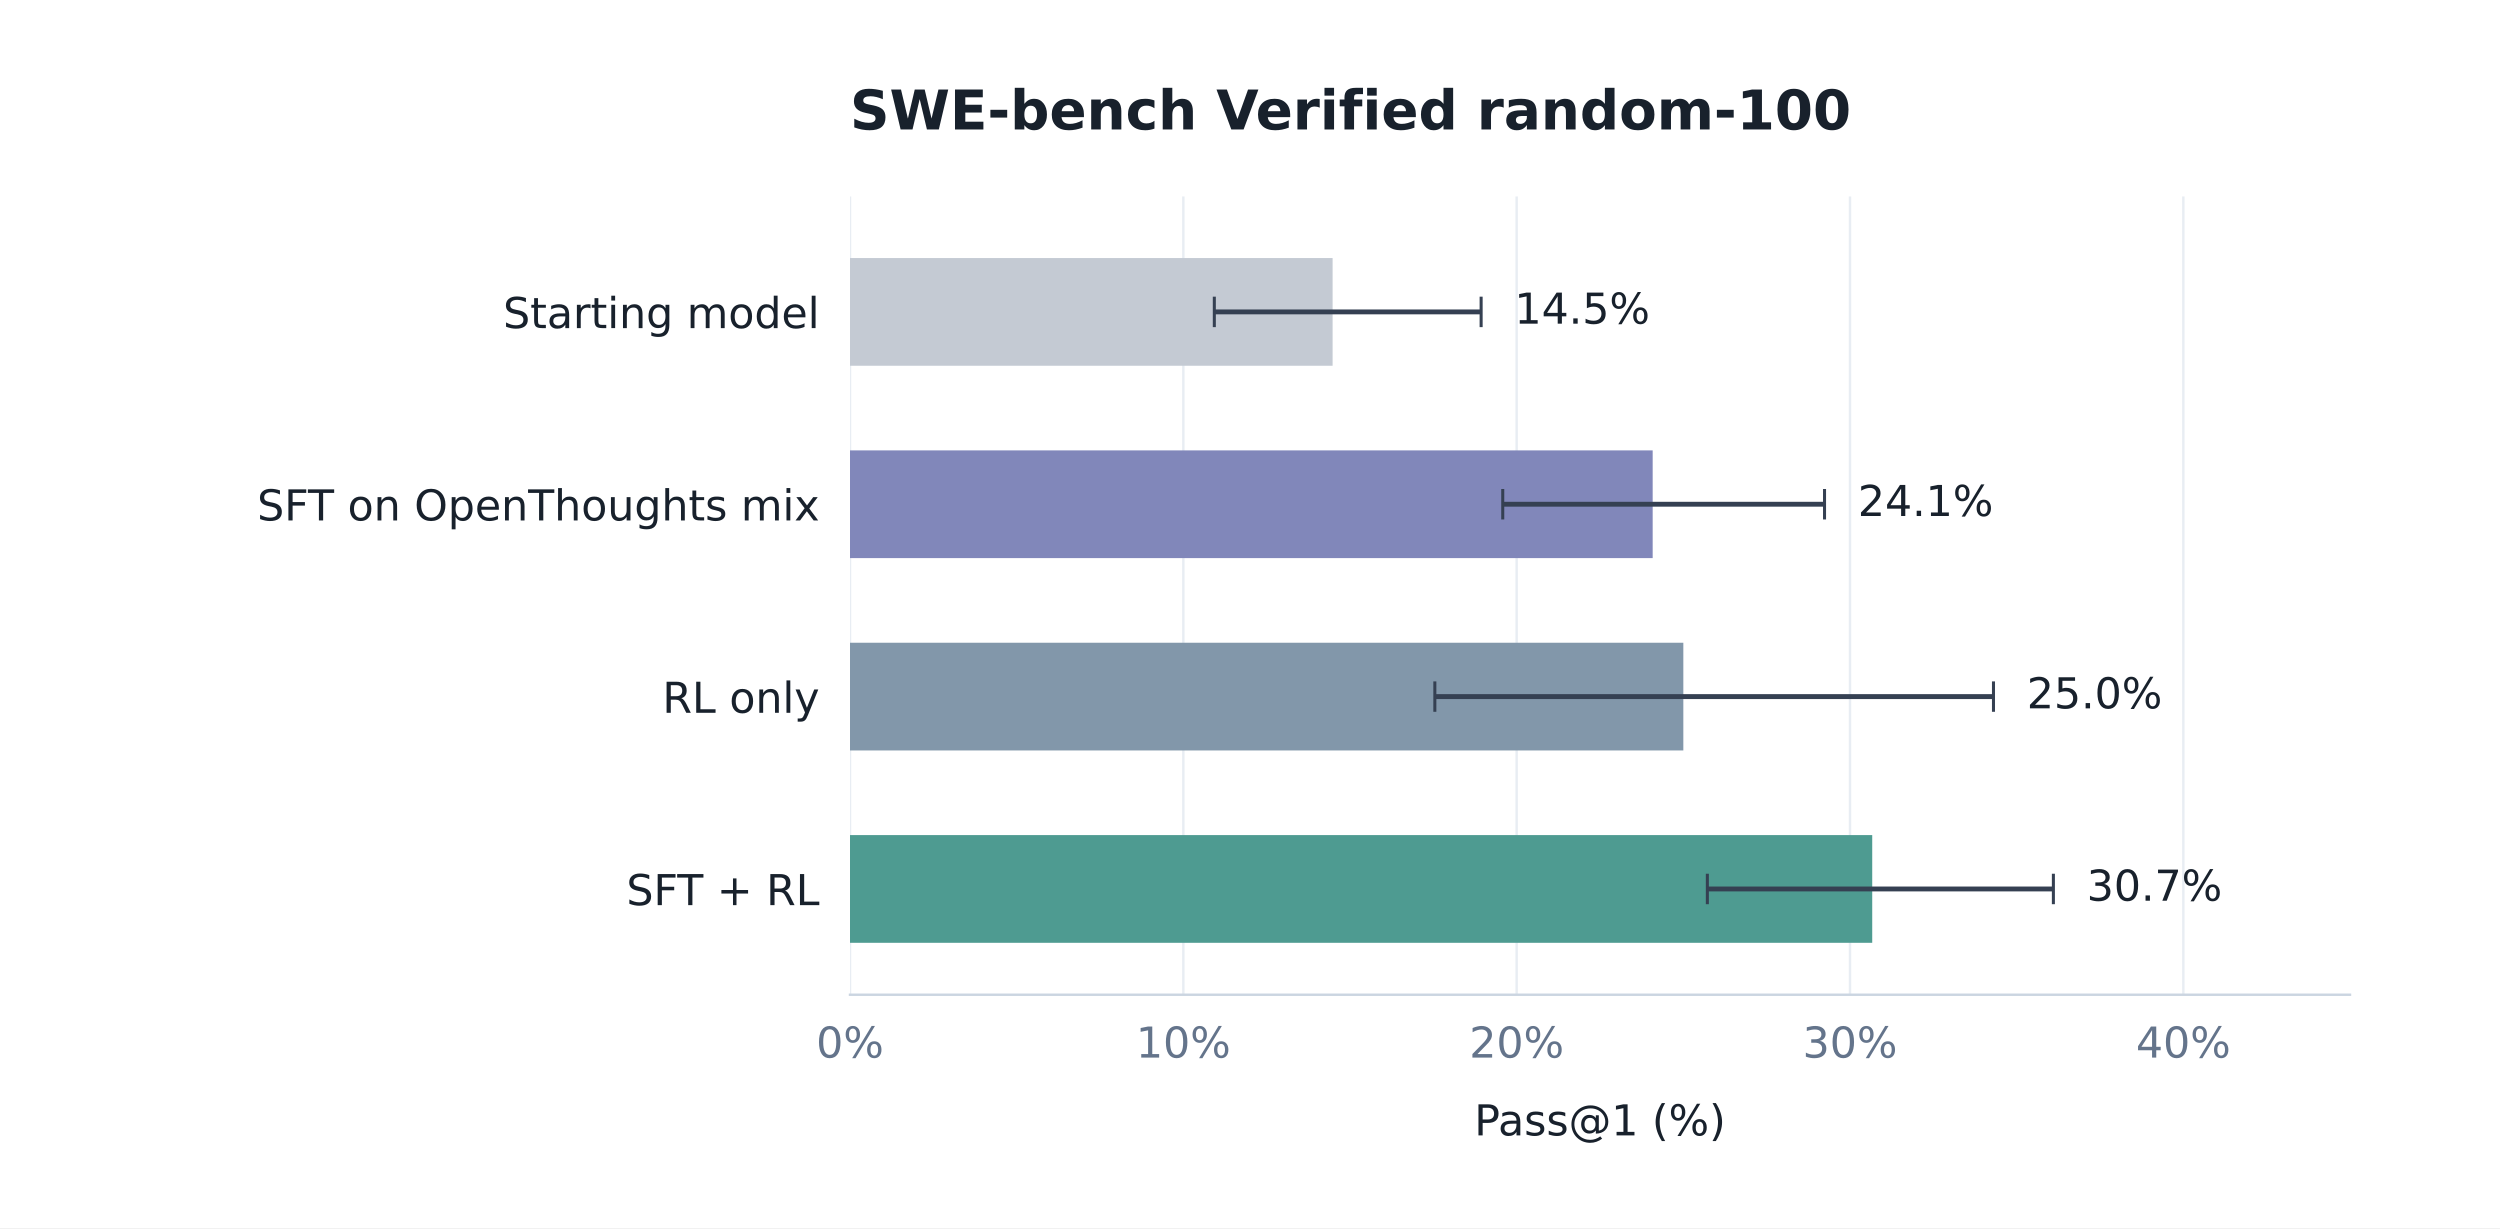
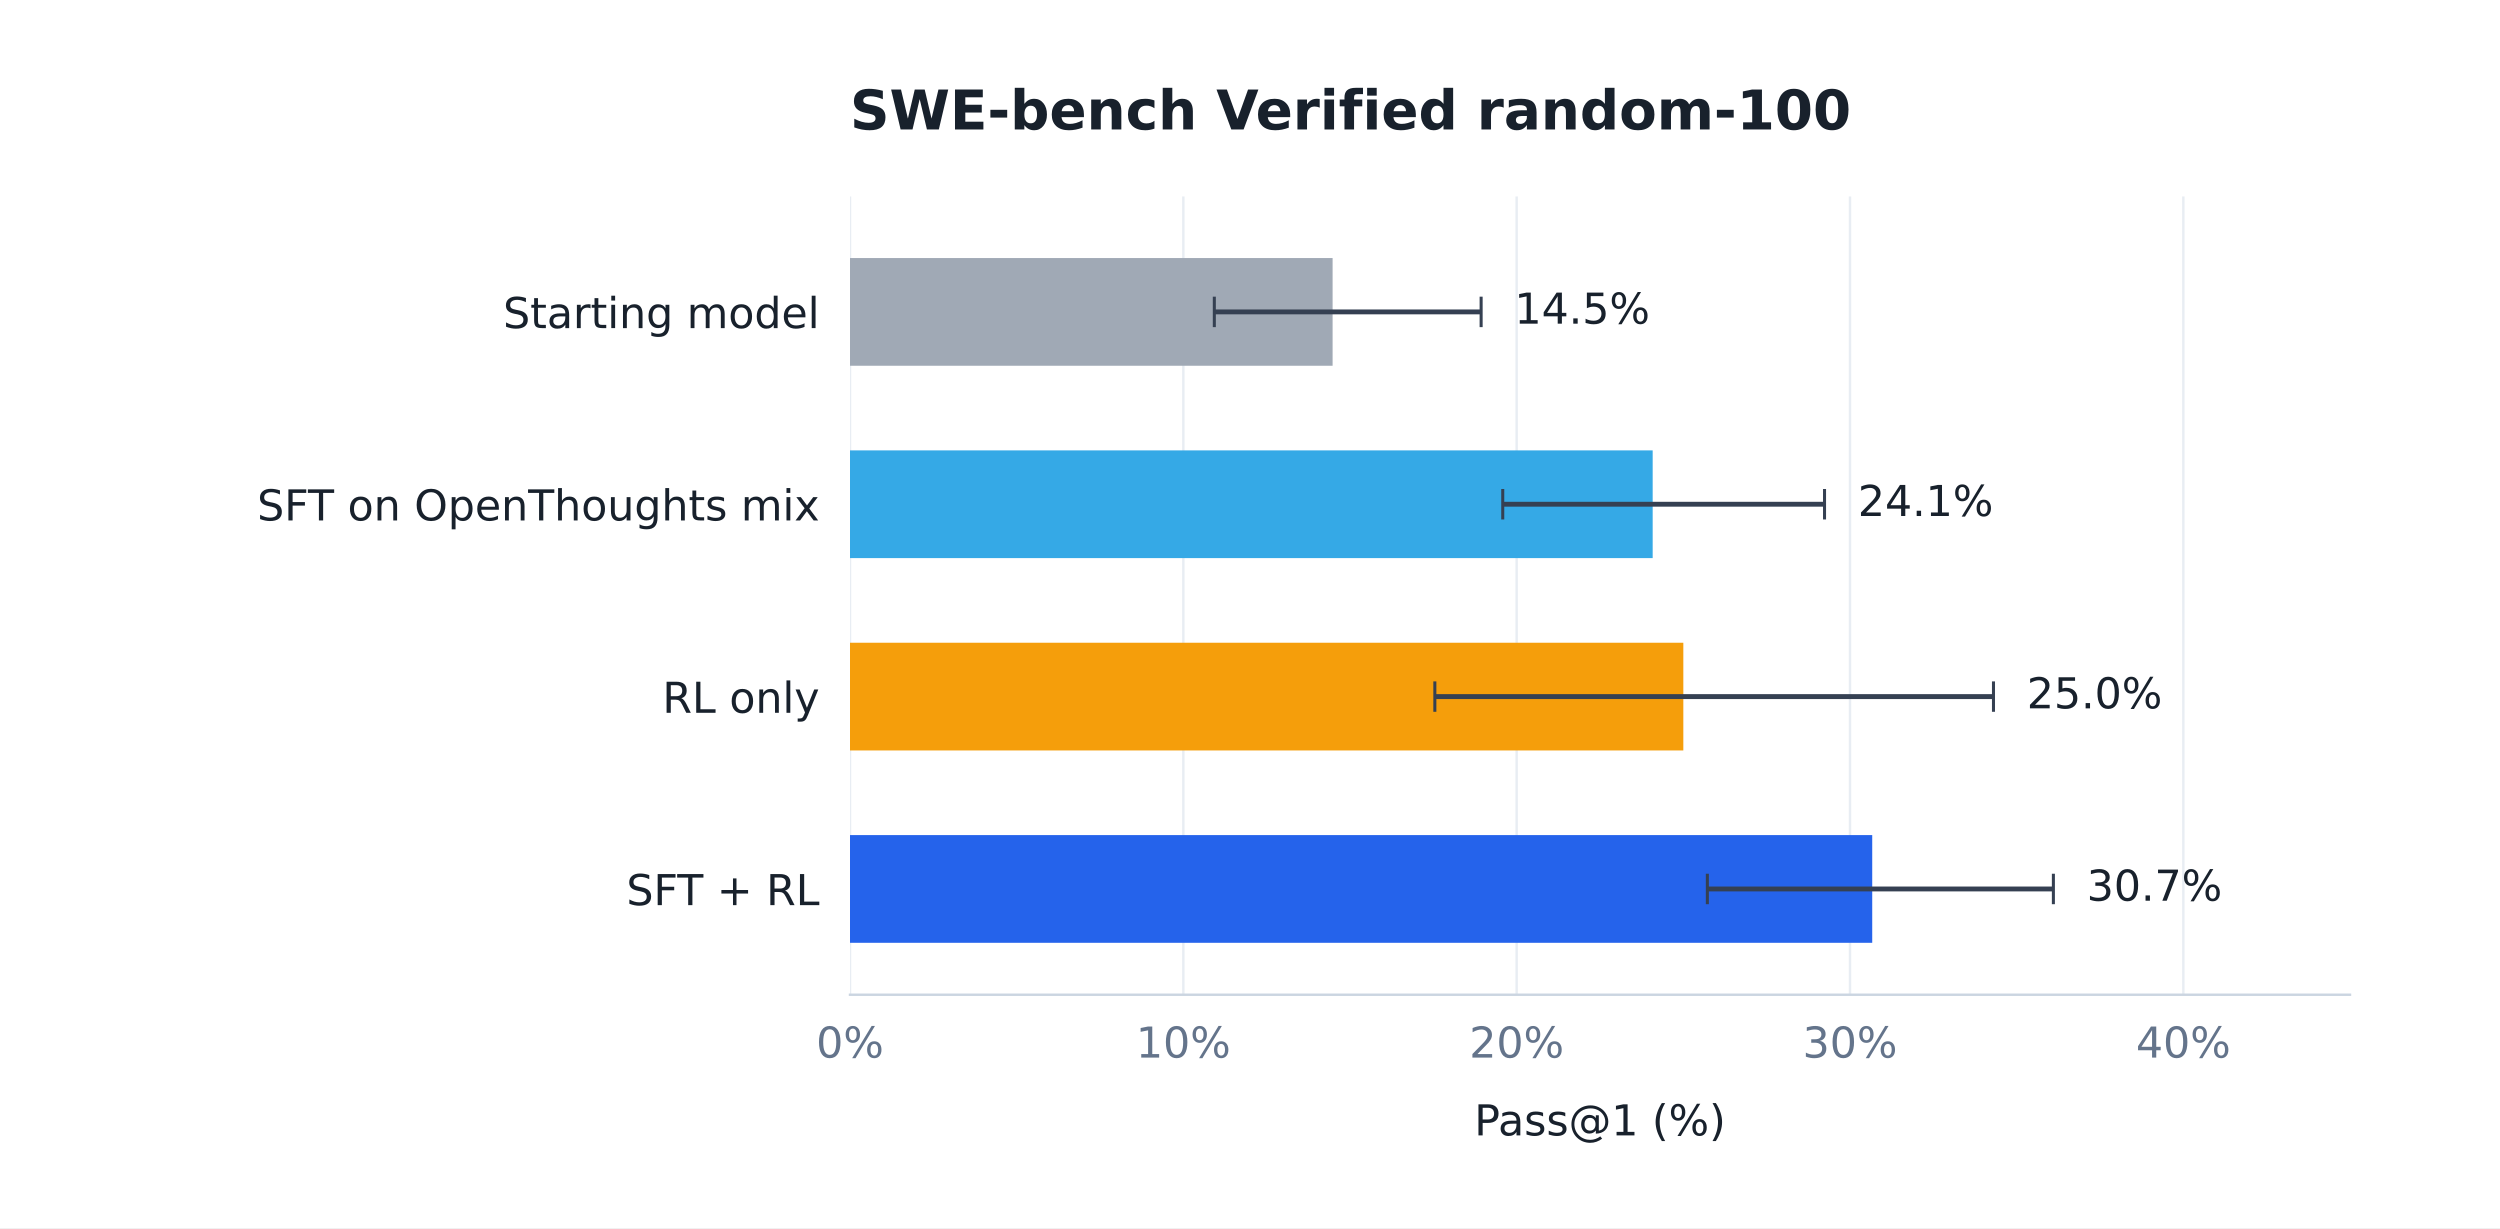
<svg xmlns="http://www.w3.org/2000/svg" xmlns:xlink="http://www.w3.org/1999/xlink" width="820.8pt" height="403.2pt" viewBox="0 0 820.8 403.2" version="1.1">
  <defs>
    <style type="text/css">*{stroke-linejoin: round; stroke-linecap: butt}</style>
  </defs>
  <g id="figure_1">
    <g id="patch_1">
      <path d="M 0 403.2 L 820.8 403.2 L 820.8 0 L 0 0 z " style="fill: #ffffff" />
    </g>
    <g id="axes_1">
      <g id="patch_2">
        <path d="M 279.072 326.592 L 771.552 326.592 L 771.552 64.512 L 279.072 64.512 z " style="fill: #ffffff" />
      </g>
      <g id="matplotlib.axis_1">
        <g id="xtick_1">
          <g id="line2d_1">
            <path d="M 279.072 326.592 L 279.072 64.512 " clip-path="url(#p7998dcdf57)" style="fill: none; stroke: #e8edf3; stroke-width: 0.8; stroke-linecap: square" />
          </g>
          <g id="line2d_2" />
          <g id="text_1">
            <g style="fill: #64748b" transform="translate(267.9672 347.2298) scale(0.14 -0.14)">
              <defs>
                <path id="DejaVuSans-30" d="M 2034 4250 Q 1547 4250 1301 3770 Q 1056 3291 1056 2328 Q 1056 1369 1301 889 Q 1547 409 2034 409 Q 2525 409 2770 889 Q 3016 1369 3016 2328 Q 3016 3291 2770 3770 Q 2525 4250 2034 4250 z M 2034 4750 Q 2819 4750 3233 4129 Q 3647 3509 3647 2328 Q 3647 1150 3233 529 Q 2819 -91 2034 -91 Q 1250 -91 836 529 Q 422 1150 422 2328 Q 422 3509 836 4129 Q 1250 4750 2034 4750 z " transform="scale(0.015625)" />
                <path id="DejaVuSans-25" d="M 4653 2053 Q 4381 2053 4226 1822 Q 4072 1591 4072 1178 Q 4072 772 4226 539 Q 4381 306 4653 306 Q 4919 306 5073 539 Q 5228 772 5228 1178 Q 5228 1588 5073 1820 Q 4919 2053 4653 2053 z M 4653 2450 Q 5147 2450 5437 2106 Q 5728 1763 5728 1178 Q 5728 594 5436 251 Q 5144 -91 4653 -91 Q 4153 -91 3862 251 Q 3572 594 3572 1178 Q 3572 1766 3864 2108 Q 4156 2450 4653 2450 z M 1428 4353 Q 1159 4353 1004 4120 Q 850 3888 850 3481 Q 850 3069 1003 2837 Q 1156 2606 1428 2606 Q 1700 2606 1854 2837 Q 2009 3069 2009 3481 Q 2009 3884 1853 4118 Q 1697 4353 1428 4353 z M 4250 4750 L 4750 4750 L 1831 -91 L 1331 -91 L 4250 4750 z M 1428 4750 Q 1922 4750 2215 4408 Q 2509 4066 2509 3481 Q 2509 2891 2217 2550 Q 1925 2209 1428 2209 Q 931 2209 642 2551 Q 353 2894 353 3481 Q 353 4063 643 4406 Q 934 4750 1428 4750 z " transform="scale(0.015625)" />
              </defs>
              <use xlink:href="#DejaVuSans-30" />
              <use xlink:href="#DejaVuSans-25" x="63.623" />
            </g>
          </g>
        </g>
        <g id="xtick_2">
          <g id="line2d_3">
            <path d="M 388.512 326.592 L 388.512 64.512 " clip-path="url(#p7998dcdf57)" style="fill: none; stroke: #e8edf3; stroke-width: 0.8; stroke-linecap: square" />
          </g>
          <g id="line2d_4" />
          <g id="text_2">
            <g style="fill: #64748b" transform="translate(372.9534 347.2298) scale(0.14 -0.14)">
              <defs>
                <path id="DejaVuSans-31" d="M 794 531 L 1825 531 L 1825 4091 L 703 3866 L 703 4441 L 1819 4666 L 2450 4666 L 2450 531 L 3481 531 L 3481 0 L 794 0 L 794 531 z " transform="scale(0.015625)" />
              </defs>
              <use xlink:href="#DejaVuSans-31" />
              <use xlink:href="#DejaVuSans-30" x="63.623" />
              <use xlink:href="#DejaVuSans-25" x="127.246" />
            </g>
          </g>
        </g>
        <g id="xtick_3">
          <g id="line2d_5">
            <path d="M 497.952 326.592 L 497.952 64.512 " clip-path="url(#p7998dcdf57)" style="fill: none; stroke: #e8edf3; stroke-width: 0.8; stroke-linecap: square" />
          </g>
          <g id="line2d_6" />
          <g id="text_3">
            <g style="fill: #64748b" transform="translate(482.3934 347.2298) scale(0.14 -0.14)">
              <defs>
                <path id="DejaVuSans-32" d="M 1228 531 L 3431 531 L 3431 0 L 469 0 L 469 531 Q 828 903 1448 1529 Q 2069 2156 2228 2338 Q 2531 2678 2651 2914 Q 2772 3150 2772 3378 Q 2772 3750 2511 3984 Q 2250 4219 1831 4219 Q 1534 4219 1204 4116 Q 875 4013 500 3803 L 500 4441 Q 881 4594 1212 4672 Q 1544 4750 1819 4750 Q 2544 4750 2975 4387 Q 3406 4025 3406 3419 Q 3406 3131 3298 2873 Q 3191 2616 2906 2266 Q 2828 2175 2409 1742 Q 1991 1309 1228 531 z " transform="scale(0.015625)" />
              </defs>
              <use xlink:href="#DejaVuSans-32" />
              <use xlink:href="#DejaVuSans-30" x="63.623" />
              <use xlink:href="#DejaVuSans-25" x="127.246" />
            </g>
          </g>
        </g>
        <g id="xtick_4">
          <g id="line2d_7">
            <path d="M 607.392 326.592 L 607.392 64.512 " clip-path="url(#p7998dcdf57)" style="fill: none; stroke: #e8edf3; stroke-width: 0.8; stroke-linecap: square" />
          </g>
          <g id="line2d_8" />
          <g id="text_4">
            <g style="fill: #64748b" transform="translate(591.8334 347.2298) scale(0.14 -0.14)">
              <defs>
                <path id="DejaVuSans-33" d="M 2597 2516 Q 3050 2419 3304 2112 Q 3559 1806 3559 1356 Q 3559 666 3084 287 Q 2609 -91 1734 -91 Q 1441 -91 1130 -33 Q 819 25 488 141 L 488 750 Q 750 597 1062 519 Q 1375 441 1716 441 Q 2309 441 2620 675 Q 2931 909 2931 1356 Q 2931 1769 2642 2001 Q 2353 2234 1838 2234 L 1294 2234 L 1294 2753 L 1863 2753 Q 2328 2753 2575 2939 Q 2822 3125 2822 3475 Q 2822 3834 2567 4026 Q 2313 4219 1838 4219 Q 1578 4219 1281 4162 Q 984 4106 628 3988 L 628 4550 Q 988 4650 1302 4700 Q 1616 4750 1894 4750 Q 2613 4750 3031 4423 Q 3450 4097 3450 3541 Q 3450 3153 3228 2886 Q 3006 2619 2597 2516 z " transform="scale(0.015625)" />
              </defs>
              <use xlink:href="#DejaVuSans-33" />
              <use xlink:href="#DejaVuSans-30" x="63.623" />
              <use xlink:href="#DejaVuSans-25" x="127.246" />
            </g>
          </g>
        </g>
        <g id="xtick_5">
          <g id="line2d_9">
            <path d="M 716.832 326.592 L 716.832 64.512 " clip-path="url(#p7998dcdf57)" style="fill: none; stroke: #e8edf3; stroke-width: 0.8; stroke-linecap: square" />
          </g>
          <g id="line2d_10" />
          <g id="text_5">
            <g style="fill: #64748b" transform="translate(701.2734 347.2298) scale(0.14 -0.14)">
              <defs>
                <path id="DejaVuSans-34" d="M 2419 4116 L 825 1625 L 2419 1625 L 2419 4116 z M 2253 4666 L 3047 4666 L 3047 1625 L 3713 1625 L 3713 1100 L 3047 1100 L 3047 0 L 2419 0 L 2419 1100 L 313 1100 L 313 1709 L 2253 4666 z " transform="scale(0.015625)" />
              </defs>
              <use xlink:href="#DejaVuSans-34" />
              <use xlink:href="#DejaVuSans-30" x="63.623" />
              <use xlink:href="#DejaVuSans-25" x="127.246" />
            </g>
          </g>
        </g>
        <g id="text_6">
          <g style="fill: #18212c" transform="translate(484.0317 372.7792) scale(0.14 -0.14)">
            <defs>
              <path id="DejaVuSans-50" d="M 1259 4147 L 1259 2394 L 2053 2394 Q 2494 2394 2734 2622 Q 2975 2850 2975 3272 Q 2975 3691 2734 3919 Q 2494 4147 2053 4147 L 1259 4147 z M 628 4666 L 2053 4666 Q 2838 4666 3239 4311 Q 3641 3956 3641 3272 Q 3641 2581 3239 2228 Q 2838 1875 2053 1875 L 1259 1875 L 1259 0 L 628 0 L 628 4666 z " transform="scale(0.015625)" />
              <path id="DejaVuSans-61" d="M 2194 1759 Q 1497 1759 1228 1600 Q 959 1441 959 1056 Q 959 750 1161 570 Q 1363 391 1709 391 Q 2188 391 2477 730 Q 2766 1069 2766 1631 L 2766 1759 L 2194 1759 z M 3341 1997 L 3341 0 L 2766 0 L 2766 531 Q 2569 213 2275 61 Q 1981 -91 1556 -91 Q 1019 -91 701 211 Q 384 513 384 1019 Q 384 1609 779 1909 Q 1175 2209 1959 2209 L 2766 2209 L 2766 2266 Q 2766 2663 2505 2880 Q 2244 3097 1772 3097 Q 1472 3097 1187 3025 Q 903 2953 641 2809 L 641 3341 Q 956 3463 1253 3523 Q 1550 3584 1831 3584 Q 2591 3584 2966 3190 Q 3341 2797 3341 1997 z " transform="scale(0.015625)" />
              <path id="DejaVuSans-73" d="M 2834 3397 L 2834 2853 Q 2591 2978 2328 3040 Q 2066 3103 1784 3103 Q 1356 3103 1142 2972 Q 928 2841 928 2578 Q 928 2378 1081 2264 Q 1234 2150 1697 2047 L 1894 2003 Q 2506 1872 2764 1633 Q 3022 1394 3022 966 Q 3022 478 2636 193 Q 2250 -91 1575 -91 Q 1294 -91 989 -36 Q 684 19 347 128 L 347 722 Q 666 556 975 473 Q 1284 391 1588 391 Q 1994 391 2212 530 Q 2431 669 2431 922 Q 2431 1156 2273 1281 Q 2116 1406 1581 1522 L 1381 1569 Q 847 1681 609 1914 Q 372 2147 372 2553 Q 372 3047 722 3315 Q 1072 3584 1716 3584 Q 2034 3584 2315 3537 Q 2597 3491 2834 3397 z " transform="scale(0.015625)" />
              <path id="DejaVuSans-40" d="M 2381 1678 Q 2381 1231 2603 976 Q 2825 722 3213 722 Q 3597 722 3817 978 Q 4038 1234 4038 1678 Q 4038 2116 3813 2373 Q 3588 2631 3206 2631 Q 2828 2631 2604 2375 Q 2381 2119 2381 1678 z M 4084 744 Q 3897 503 3655 389 Q 3413 275 3091 275 Q 2553 275 2217 664 Q 1881 1053 1881 1678 Q 1881 2303 2218 2693 Q 2556 3084 3091 3084 Q 3413 3084 3656 2967 Q 3900 2850 4084 2613 L 4084 3022 L 4531 3022 L 4531 722 Q 4988 791 5245 1139 Q 5503 1488 5503 2041 Q 5503 2375 5404 2669 Q 5306 2963 5106 3213 Q 4781 3622 4314 3839 Q 3847 4056 3297 4056 Q 2913 4056 2559 3954 Q 2206 3853 1906 3653 Q 1416 3334 1139 2817 Q 863 2300 863 1697 Q 863 1200 1042 765 Q 1222 331 1563 0 Q 1891 -325 2322 -495 Q 2753 -666 3244 -666 Q 3647 -666 4036 -530 Q 4425 -394 4750 -141 L 5031 -488 Q 4641 -791 4180 -952 Q 3719 -1113 3244 -1113 Q 2666 -1113 2153 -908 Q 1641 -703 1241 -313 Q 841 78 631 592 Q 422 1106 422 1697 Q 422 2266 634 2781 Q 847 3297 1241 3688 Q 1644 4084 2172 4295 Q 2700 4506 3291 4506 Q 3953 4506 4520 4234 Q 5088 3963 5472 3463 Q 5706 3156 5829 2797 Q 5953 2438 5953 2053 Q 5953 1231 5456 756 Q 4959 281 4084 263 L 4084 744 z " transform="scale(0.015625)" />
              <path id="DejaVuSans-20" transform="scale(0.015625)" />
              <path id="DejaVuSans-28" d="M 1984 4856 Q 1566 4138 1362 3434 Q 1159 2731 1159 2009 Q 1159 1288 1364 580 Q 1569 -128 1984 -844 L 1484 -844 Q 1016 -109 783 600 Q 550 1309 550 2009 Q 550 2706 781 3412 Q 1013 4119 1484 4856 L 1984 4856 z " transform="scale(0.015625)" />
              <path id="DejaVuSans-29" d="M 513 4856 L 1013 4856 Q 1481 4119 1714 3412 Q 1947 2706 1947 2009 Q 1947 1309 1714 600 Q 1481 -109 1013 -844 L 513 -844 Q 928 -128 1133 580 Q 1338 1288 1338 2009 Q 1338 2731 1133 3434 Q 928 4138 513 4856 z " transform="scale(0.015625)" />
            </defs>
            <use xlink:href="#DejaVuSans-50" />
            <use xlink:href="#DejaVuSans-61" x="55.803" />
            <use xlink:href="#DejaVuSans-73" x="117.082" />
            <use xlink:href="#DejaVuSans-73" x="169.182" />
            <use xlink:href="#DejaVuSans-40" x="221.281" />
            <use xlink:href="#DejaVuSans-31" x="321.281" />
            <use xlink:href="#DejaVuSans-20" x="384.904" />
            <use xlink:href="#DejaVuSans-28" x="416.691" />
            <use xlink:href="#DejaVuSans-25" x="455.705" />
            <use xlink:href="#DejaVuSans-29" x="550.725" />
          </g>
        </g>
      </g>
      <g id="matplotlib.axis_2">
        <g id="ytick_1">
          <g id="line2d_11" />
          <g id="text_7">
            <g style="fill: #18212c" transform="translate(165.1789 107.722) scale(0.14 -0.14)">
              <defs>
                <path id="DejaVuSans-53" d="M 3425 4513 L 3425 3897 Q 3066 4069 2747 4153 Q 2428 4238 2131 4238 Q 1616 4238 1336 4038 Q 1056 3838 1056 3469 Q 1056 3159 1242 3001 Q 1428 2844 1947 2747 L 2328 2669 Q 3034 2534 3370 2195 Q 3706 1856 3706 1288 Q 3706 609 3251 259 Q 2797 -91 1919 -91 Q 1588 -91 1214 -16 Q 841 59 441 206 L 441 856 Q 825 641 1194 531 Q 1563 422 1919 422 Q 2459 422 2753 634 Q 3047 847 3047 1241 Q 3047 1584 2836 1778 Q 2625 1972 2144 2069 L 1759 2144 Q 1053 2284 737 2584 Q 422 2884 422 3419 Q 422 4038 858 4394 Q 1294 4750 2059 4750 Q 2388 4750 2728 4690 Q 3069 4631 3425 4513 z " transform="scale(0.015625)" />
                <path id="DejaVuSans-74" d="M 1172 4494 L 1172 3500 L 2356 3500 L 2356 3053 L 1172 3053 L 1172 1153 Q 1172 725 1289 603 Q 1406 481 1766 481 L 2356 481 L 2356 0 L 1766 0 Q 1100 0 847 248 Q 594 497 594 1153 L 594 3053 L 172 3053 L 172 3500 L 594 3500 L 594 4494 L 1172 4494 z " transform="scale(0.015625)" />
                <path id="DejaVuSans-72" d="M 2631 2963 Q 2534 3019 2420 3045 Q 2306 3072 2169 3072 Q 1681 3072 1420 2755 Q 1159 2438 1159 1844 L 1159 0 L 581 0 L 581 3500 L 1159 3500 L 1159 2956 Q 1341 3275 1631 3429 Q 1922 3584 2338 3584 Q 2397 3584 2469 3576 Q 2541 3569 2628 3553 L 2631 2963 z " transform="scale(0.015625)" />
                <path id="DejaVuSans-69" d="M 603 3500 L 1178 3500 L 1178 0 L 603 0 L 603 3500 z M 603 4863 L 1178 4863 L 1178 4134 L 603 4134 L 603 4863 z " transform="scale(0.015625)" />
                <path id="DejaVuSans-6e" d="M 3513 2113 L 3513 0 L 2938 0 L 2938 2094 Q 2938 2591 2744 2837 Q 2550 3084 2163 3084 Q 1697 3084 1428 2787 Q 1159 2491 1159 1978 L 1159 0 L 581 0 L 581 3500 L 1159 3500 L 1159 2956 Q 1366 3272 1645 3428 Q 1925 3584 2291 3584 Q 2894 3584 3203 3211 Q 3513 2838 3513 2113 z " transform="scale(0.015625)" />
                <path id="DejaVuSans-67" d="M 2906 1791 Q 2906 2416 2648 2759 Q 2391 3103 1925 3103 Q 1463 3103 1205 2759 Q 947 2416 947 1791 Q 947 1169 1205 825 Q 1463 481 1925 481 Q 2391 481 2648 825 Q 2906 1169 2906 1791 z M 3481 434 Q 3481 -459 3084 -895 Q 2688 -1331 1869 -1331 Q 1566 -1331 1297 -1286 Q 1028 -1241 775 -1147 L 775 -588 Q 1028 -725 1275 -790 Q 1522 -856 1778 -856 Q 2344 -856 2625 -561 Q 2906 -266 2906 331 L 2906 616 Q 2728 306 2450 153 Q 2172 0 1784 0 Q 1141 0 747 490 Q 353 981 353 1791 Q 353 2603 747 3093 Q 1141 3584 1784 3584 Q 2172 3584 2450 3431 Q 2728 3278 2906 2969 L 2906 3500 L 3481 3500 L 3481 434 z " transform="scale(0.015625)" />
                <path id="DejaVuSans-6d" d="M 3328 2828 Q 3544 3216 3844 3400 Q 4144 3584 4550 3584 Q 5097 3584 5394 3201 Q 5691 2819 5691 2113 L 5691 0 L 5113 0 L 5113 2094 Q 5113 2597 4934 2840 Q 4756 3084 4391 3084 Q 3944 3084 3684 2787 Q 3425 2491 3425 1978 L 3425 0 L 2847 0 L 2847 2094 Q 2847 2600 2669 2842 Q 2491 3084 2119 3084 Q 1678 3084 1418 2786 Q 1159 2488 1159 1978 L 1159 0 L 581 0 L 581 3500 L 1159 3500 L 1159 2956 Q 1356 3278 1631 3431 Q 1906 3584 2284 3584 Q 2666 3584 2933 3390 Q 3200 3197 3328 2828 z " transform="scale(0.015625)" />
                <path id="DejaVuSans-6f" d="M 1959 3097 Q 1497 3097 1228 2736 Q 959 2375 959 1747 Q 959 1119 1226 758 Q 1494 397 1959 397 Q 2419 397 2687 759 Q 2956 1122 2956 1747 Q 2956 2369 2687 2733 Q 2419 3097 1959 3097 z M 1959 3584 Q 2709 3584 3137 3096 Q 3566 2609 3566 1747 Q 3566 888 3137 398 Q 2709 -91 1959 -91 Q 1206 -91 779 398 Q 353 888 353 1747 Q 353 2609 779 3096 Q 1206 3584 1959 3584 z " transform="scale(0.015625)" />
                <path id="DejaVuSans-64" d="M 2906 2969 L 2906 4863 L 3481 4863 L 3481 0 L 2906 0 L 2906 525 Q 2725 213 2448 61 Q 2172 -91 1784 -91 Q 1150 -91 751 415 Q 353 922 353 1747 Q 353 2572 751 3078 Q 1150 3584 1784 3584 Q 2172 3584 2448 3432 Q 2725 3281 2906 2969 z M 947 1747 Q 947 1113 1208 752 Q 1469 391 1925 391 Q 2381 391 2643 752 Q 2906 1113 2906 1747 Q 2906 2381 2643 2742 Q 2381 3103 1925 3103 Q 1469 3103 1208 2742 Q 947 2381 947 1747 z " transform="scale(0.015625)" />
                <path id="DejaVuSans-65" d="M 3597 1894 L 3597 1613 L 953 1613 Q 991 1019 1311 708 Q 1631 397 2203 397 Q 2534 397 2845 478 Q 3156 559 3463 722 L 3463 178 Q 3153 47 2828 -22 Q 2503 -91 2169 -91 Q 1331 -91 842 396 Q 353 884 353 1716 Q 353 2575 817 3079 Q 1281 3584 2069 3584 Q 2775 3584 3186 3129 Q 3597 2675 3597 1894 z M 3022 2063 Q 3016 2534 2758 2815 Q 2500 3097 2075 3097 Q 1594 3097 1305 2825 Q 1016 2553 972 2059 L 3022 2063 z " transform="scale(0.015625)" />
                <path id="DejaVuSans-6c" d="M 603 4863 L 1178 4863 L 1178 0 L 603 0 L 603 4863 z " transform="scale(0.015625)" />
              </defs>
              <use xlink:href="#DejaVuSans-53" />
              <use xlink:href="#DejaVuSans-74" x="63.477" />
              <use xlink:href="#DejaVuSans-61" x="102.686" />
              <use xlink:href="#DejaVuSans-72" x="163.965" />
              <use xlink:href="#DejaVuSans-74" x="205.078" />
              <use xlink:href="#DejaVuSans-69" x="244.287" />
              <use xlink:href="#DejaVuSans-6e" x="272.07" />
              <use xlink:href="#DejaVuSans-67" x="335.449" />
              <use xlink:href="#DejaVuSans-20" x="398.926" />
              <use xlink:href="#DejaVuSans-6d" x="430.713" />
              <use xlink:href="#DejaVuSans-6f" x="528.125" />
              <use xlink:href="#DejaVuSans-64" x="589.307" />
              <use xlink:href="#DejaVuSans-65" x="652.783" />
              <use xlink:href="#DejaVuSans-6c" x="714.307" />
            </g>
          </g>
        </g>
        <g id="ytick_2">
          <g id="line2d_12" />
          <g id="text_8">
            <g style="fill: #18212c" transform="translate(84.42731 170.8738) scale(0.14 -0.14)">
              <defs>
                <path id="DejaVuSans-46" d="M 628 4666 L 3309 4666 L 3309 4134 L 1259 4134 L 1259 2759 L 3109 2759 L 3109 2228 L 1259 2228 L 1259 0 L 628 0 L 628 4666 z " transform="scale(0.015625)" />
                <path id="DejaVuSans-54" d="M -19 4666 L 3928 4666 L 3928 4134 L 2272 4134 L 2272 0 L 1638 0 L 1638 4134 L -19 4134 L -19 4666 z " transform="scale(0.015625)" />
                <path id="DejaVuSans-4f" d="M 2522 4238 Q 1834 4238 1429 3725 Q 1025 3213 1025 2328 Q 1025 1447 1429 934 Q 1834 422 2522 422 Q 3209 422 3611 934 Q 4013 1447 4013 2328 Q 4013 3213 3611 3725 Q 3209 4238 2522 4238 z M 2522 4750 Q 3503 4750 4090 4092 Q 4678 3434 4678 2328 Q 4678 1225 4090 567 Q 3503 -91 2522 -91 Q 1538 -91 948 565 Q 359 1222 359 2328 Q 359 3434 948 4092 Q 1538 4750 2522 4750 z " transform="scale(0.015625)" />
                <path id="DejaVuSans-70" d="M 1159 525 L 1159 -1331 L 581 -1331 L 581 3500 L 1159 3500 L 1159 2969 Q 1341 3281 1617 3432 Q 1894 3584 2278 3584 Q 2916 3584 3314 3078 Q 3713 2572 3713 1747 Q 3713 922 3314 415 Q 2916 -91 2278 -91 Q 1894 -91 1617 61 Q 1341 213 1159 525 z M 3116 1747 Q 3116 2381 2855 2742 Q 2594 3103 2138 3103 Q 1681 3103 1420 2742 Q 1159 2381 1159 1747 Q 1159 1113 1420 752 Q 1681 391 2138 391 Q 2594 391 2855 752 Q 3116 1113 3116 1747 z " transform="scale(0.015625)" />
                <path id="DejaVuSans-68" d="M 3513 2113 L 3513 0 L 2938 0 L 2938 2094 Q 2938 2591 2744 2837 Q 2550 3084 2163 3084 Q 1697 3084 1428 2787 Q 1159 2491 1159 1978 L 1159 0 L 581 0 L 581 4863 L 1159 4863 L 1159 2956 Q 1366 3272 1645 3428 Q 1925 3584 2291 3584 Q 2894 3584 3203 3211 Q 3513 2838 3513 2113 z " transform="scale(0.015625)" />
                <path id="DejaVuSans-75" d="M 544 1381 L 544 3500 L 1119 3500 L 1119 1403 Q 1119 906 1312 657 Q 1506 409 1894 409 Q 2359 409 2629 706 Q 2900 1003 2900 1516 L 2900 3500 L 3475 3500 L 3475 0 L 2900 0 L 2900 538 Q 2691 219 2414 64 Q 2138 -91 1772 -91 Q 1169 -91 856 284 Q 544 659 544 1381 z M 1991 3584 L 1991 3584 z " transform="scale(0.015625)" />
                <path id="DejaVuSans-78" d="M 3513 3500 L 2247 1797 L 3578 0 L 2900 0 L 1881 1375 L 863 0 L 184 0 L 1544 1831 L 300 3500 L 978 3500 L 1906 2253 L 2834 3500 L 3513 3500 z " transform="scale(0.015625)" />
              </defs>
              <use xlink:href="#DejaVuSans-53" />
              <use xlink:href="#DejaVuSans-46" x="63.477" />
              <use xlink:href="#DejaVuSans-54" x="119.246" />
              <use xlink:href="#DejaVuSans-20" x="180.33" />
              <use xlink:href="#DejaVuSans-6f" x="212.117" />
              <use xlink:href="#DejaVuSans-6e" x="273.299" />
              <use xlink:href="#DejaVuSans-20" x="336.678" />
              <use xlink:href="#DejaVuSans-4f" x="368.465" />
              <use xlink:href="#DejaVuSans-70" x="447.176" />
              <use xlink:href="#DejaVuSans-65" x="510.652" />
              <use xlink:href="#DejaVuSans-6e" x="572.176" />
              <use xlink:href="#DejaVuSans-54" x="635.555" />
              <use xlink:href="#DejaVuSans-68" x="696.639" />
              <use xlink:href="#DejaVuSans-6f" x="760.018" />
              <use xlink:href="#DejaVuSans-75" x="821.199" />
              <use xlink:href="#DejaVuSans-67" x="884.578" />
              <use xlink:href="#DejaVuSans-68" x="948.055" />
              <use xlink:href="#DejaVuSans-74" x="1011.434" />
              <use xlink:href="#DejaVuSans-73" x="1050.643" />
              <use xlink:href="#DejaVuSans-20" x="1102.742" />
              <use xlink:href="#DejaVuSans-6d" x="1134.529" />
              <use xlink:href="#DejaVuSans-69" x="1231.941" />
              <use xlink:href="#DejaVuSans-78" x="1259.725" />
            </g>
          </g>
        </g>
        <g id="ytick_3">
          <g id="line2d_13" />
          <g id="text_9">
            <g style="fill: #18212c" transform="translate(217.4798 234.0256) scale(0.14 -0.14)">
              <defs>
                <path id="DejaVuSans-52" d="M 2841 2188 Q 3044 2119 3236 1894 Q 3428 1669 3622 1275 L 4263 0 L 3584 0 L 2988 1197 Q 2756 1666 2539 1819 Q 2322 1972 1947 1972 L 1259 1972 L 1259 0 L 628 0 L 628 4666 L 2053 4666 Q 2853 4666 3247 4331 Q 3641 3997 3641 3322 Q 3641 2881 3436 2590 Q 3231 2300 2841 2188 z M 1259 4147 L 1259 2491 L 2053 2491 Q 2509 2491 2742 2702 Q 2975 2913 2975 3322 Q 2975 3731 2742 3939 Q 2509 4147 2053 4147 L 1259 4147 z " transform="scale(0.015625)" />
                <path id="DejaVuSans-4c" d="M 628 4666 L 1259 4666 L 1259 531 L 3531 531 L 3531 0 L 628 0 L 628 4666 z " transform="scale(0.015625)" />
                <path id="DejaVuSans-79" d="M 2059 -325 Q 1816 -950 1584 -1140 Q 1353 -1331 966 -1331 L 506 -1331 L 506 -850 L 844 -850 Q 1081 -850 1212 -737 Q 1344 -625 1503 -206 L 1606 56 L 191 3500 L 800 3500 L 1894 763 L 2988 3500 L 3597 3500 L 2059 -325 z " transform="scale(0.015625)" />
              </defs>
              <use xlink:href="#DejaVuSans-52" />
              <use xlink:href="#DejaVuSans-4c" x="69.482" />
              <use xlink:href="#DejaVuSans-20" x="125.195" />
              <use xlink:href="#DejaVuSans-6f" x="156.982" />
              <use xlink:href="#DejaVuSans-6e" x="218.164" />
              <use xlink:href="#DejaVuSans-6c" x="281.543" />
              <use xlink:href="#DejaVuSans-79" x="309.326" />
            </g>
          </g>
        </g>
        <g id="ytick_4">
          <g id="line2d_14" />
          <g id="text_10">
            <g style="fill: #18212c" transform="translate(205.6673 297.1774) scale(0.14 -0.14)">
              <defs>
                <path id="DejaVuSans-2b" d="M 2944 4013 L 2944 2272 L 4684 2272 L 4684 1741 L 2944 1741 L 2944 0 L 2419 0 L 2419 1741 L 678 1741 L 678 2272 L 2419 2272 L 2419 4013 L 2944 4013 z " transform="scale(0.015625)" />
              </defs>
              <use xlink:href="#DejaVuSans-53" />
              <use xlink:href="#DejaVuSans-46" x="63.477" />
              <use xlink:href="#DejaVuSans-54" x="119.246" />
              <use xlink:href="#DejaVuSans-20" x="180.33" />
              <use xlink:href="#DejaVuSans-2b" x="212.117" />
              <use xlink:href="#DejaVuSans-20" x="295.906" />
              <use xlink:href="#DejaVuSans-52" x="327.693" />
              <use xlink:href="#DejaVuSans-4c" x="397.176" />
            </g>
          </g>
        </g>
      </g>
      <g id="patch_3">
-         <path d="M 279.072 120.086 L 437.52 120.086 L 437.52 84.721 L 279.072 84.721 z " clip-path="url(#p7998dcdf57)" style="fill: #c4cad3" />
+         <path d="M 279.072 120.086 L 437.52 120.086 L 437.52 84.721 L 279.072 84.721 z " clip-path="url(#p7998dcdf57)" style="fill: #a0a9b5" />
      </g>
      <g id="patch_4">
-         <path d="M 279.072 183.237 L 542.606 183.237 L 542.606 147.872 L 279.072 147.872 z " clip-path="url(#p7998dcdf57)" style="fill: #8187ba" />
+         <path d="M 279.072 183.237 L 542.606 183.237 L 542.606 147.872 L 279.072 147.872 z " clip-path="url(#p7998dcdf57)" style="fill: #35a9e6" />
      </g>
      <g id="patch_5">
-         <path d="M 279.072 246.389 L 552.672 246.389 L 552.672 211.024 L 279.072 211.024 z " clip-path="url(#p7998dcdf57)" style="fill: #8297aa" />
+         <path d="M 279.072 246.389 L 552.672 246.389 L 552.672 211.024 L 279.072 211.024 z " clip-path="url(#p7998dcdf57)" style="fill: #f59e0b" />
      </g>
      <g id="patch_6">
-         <path d="M 279.072 309.541 L 614.688 309.541 L 614.688 274.176 L 279.072 274.176 z " clip-path="url(#p7998dcdf57)" style="fill: #4e9b91" />
+         <path d="M 279.072 309.541 L 614.688 309.541 L 614.688 274.176 L 279.072 274.176 z " clip-path="url(#p7998dcdf57)" style="fill: #2563eb" />
      </g>
      <g id="patch_7">
        <path d="M 279.072 326.592 L 771.552 326.592 " style="fill: none; stroke: #cbd5e1; stroke-width: 0.8; stroke-linejoin: miter; stroke-linecap: square" />
      </g>
      <g id="LineCollection_1">
        <path d="M 398.686 102.403 L 486.283 102.403 " clip-path="url(#p7998dcdf57)" style="fill: none; stroke: #354052; stroke-width: 1.6" />
      </g>
      <g id="line2d_15">
        <defs>
          <path id="me854ec0cfa" d="M 0 5 L 0 -5 " style="stroke: #354052" />
        </defs>
        <g clip-path="url(#p7998dcdf57)">
          <use xlink:href="#me854ec0cfa" x="398.686" y="102.403" style="fill: #354052; stroke: #354052" />
        </g>
      </g>
      <g id="line2d_16">
        <g clip-path="url(#p7998dcdf57)">
          <use xlink:href="#me854ec0cfa" x="486.283" y="102.403" style="fill: #354052; stroke: #354052" />
        </g>
      </g>
      <g id="text_11">
        <g style="fill: #18212c" transform="translate(497.2268 106.2662) scale(0.14 -0.14)">
          <defs>
            <path id="DejaVuSans-2e" d="M 684 794 L 1344 794 L 1344 0 L 684 0 L 684 794 z " transform="scale(0.015625)" />
            <path id="DejaVuSans-35" d="M 691 4666 L 3169 4666 L 3169 4134 L 1269 4134 L 1269 2991 Q 1406 3038 1543 3061 Q 1681 3084 1819 3084 Q 2600 3084 3056 2656 Q 3513 2228 3513 1497 Q 3513 744 3044 326 Q 2575 -91 1722 -91 Q 1428 -91 1123 -41 Q 819 9 494 109 L 494 744 Q 775 591 1075 516 Q 1375 441 1709 441 Q 2250 441 2565 725 Q 2881 1009 2881 1497 Q 2881 1984 2565 2268 Q 2250 2553 1709 2553 Q 1456 2553 1204 2497 Q 953 2441 691 2322 L 691 4666 z " transform="scale(0.015625)" />
          </defs>
          <use xlink:href="#DejaVuSans-31" />
          <use xlink:href="#DejaVuSans-34" x="63.623" />
          <use xlink:href="#DejaVuSans-2e" x="127.246" />
          <use xlink:href="#DejaVuSans-35" x="159.033" />
          <use xlink:href="#DejaVuSans-25" x="222.656" />
        </g>
      </g>
      <g id="LineCollection_2">
        <path d="M 493.38 165.555 L 599.029 165.555 " clip-path="url(#p7998dcdf57)" style="fill: none; stroke: #354052; stroke-width: 1.6" />
      </g>
      <g id="line2d_17">
        <g clip-path="url(#p7998dcdf57)">
          <use xlink:href="#me854ec0cfa" x="493.38" y="165.555" style="fill: #354052; stroke: #354052" />
        </g>
      </g>
      <g id="line2d_18">
        <g clip-path="url(#p7998dcdf57)">
          <use xlink:href="#me854ec0cfa" x="599.029" y="165.555" style="fill: #354052; stroke: #354052" />
        </g>
      </g>
      <g id="text_12">
        <g style="fill: #18212c" transform="translate(609.973 169.418) scale(0.14 -0.14)">
          <use xlink:href="#DejaVuSans-32" />
          <use xlink:href="#DejaVuSans-34" x="63.623" />
          <use xlink:href="#DejaVuSans-2e" x="127.246" />
          <use xlink:href="#DejaVuSans-31" x="159.033" />
          <use xlink:href="#DejaVuSans-25" x="222.656" />
        </g>
      </g>
      <g id="LineCollection_3">
        <path d="M 471.087 228.707 L 654.5 228.707 " clip-path="url(#p7998dcdf57)" style="fill: none; stroke: #354052; stroke-width: 1.6" />
      </g>
      <g id="line2d_19">
        <g clip-path="url(#p7998dcdf57)">
          <use xlink:href="#me854ec0cfa" x="471.087" y="228.707" style="fill: #354052; stroke: #354052" />
        </g>
      </g>
      <g id="line2d_20">
        <g clip-path="url(#p7998dcdf57)">
          <use xlink:href="#me854ec0cfa" x="654.5" y="228.707" style="fill: #354052; stroke: #354052" />
        </g>
      </g>
      <g id="text_13">
        <g style="fill: #18212c" transform="translate(665.444 232.5698) scale(0.14 -0.14)">
          <use xlink:href="#DejaVuSans-32" />
          <use xlink:href="#DejaVuSans-35" x="63.623" />
          <use xlink:href="#DejaVuSans-2e" x="127.246" />
          <use xlink:href="#DejaVuSans-30" x="159.033" />
          <use xlink:href="#DejaVuSans-25" x="222.656" />
        </g>
      </g>
      <g id="LineCollection_4">
        <path d="M 560.558 291.859 L 674.168 291.859 " clip-path="url(#p7998dcdf57)" style="fill: none; stroke: #354052; stroke-width: 1.6" />
      </g>
      <g id="line2d_21">
        <g clip-path="url(#p7998dcdf57)">
          <use xlink:href="#me854ec0cfa" x="560.558" y="291.859" style="fill: #354052; stroke: #354052" />
        </g>
      </g>
      <g id="line2d_22">
        <g clip-path="url(#p7998dcdf57)">
          <use xlink:href="#me854ec0cfa" x="674.168" y="291.859" style="fill: #354052; stroke: #354052" />
        </g>
      </g>
      <g id="text_14">
        <g style="fill: #18212c" transform="translate(685.1121 295.7216) scale(0.14 -0.14)">
          <defs>
            <path id="DejaVuSans-37" d="M 525 4666 L 3525 4666 L 3525 4397 L 1831 0 L 1172 0 L 2766 4134 L 525 4134 L 525 4666 z " transform="scale(0.015625)" />
          </defs>
          <use xlink:href="#DejaVuSans-33" />
          <use xlink:href="#DejaVuSans-30" x="63.623" />
          <use xlink:href="#DejaVuSans-2e" x="127.246" />
          <use xlink:href="#DejaVuSans-37" x="159.033" />
          <use xlink:href="#DejaVuSans-25" x="222.656" />
        </g>
      </g>
      <g id="text_15">
        <g style="fill: #18212c" transform="translate(279.072 42.512) scale(0.18 -0.18)">
          <defs>
            <path id="DejaVuSans-Bold-53" d="M 3834 4519 L 3834 3531 Q 3450 3703 3084 3790 Q 2719 3878 2394 3878 Q 1963 3878 1756 3759 Q 1550 3641 1550 3391 Q 1550 3203 1689 3098 Q 1828 2994 2194 2919 L 2706 2816 Q 3484 2659 3812 2340 Q 4141 2022 4141 1434 Q 4141 663 3683 286 Q 3225 -91 2284 -91 Q 1841 -91 1394 -6 Q 947 78 500 244 L 500 1259 Q 947 1022 1364 901 Q 1781 781 2169 781 Q 2563 781 2772 912 Q 2981 1044 2981 1288 Q 2981 1506 2839 1625 Q 2697 1744 2272 1838 L 1806 1941 Q 1106 2091 782 2419 Q 459 2747 459 3303 Q 459 4000 909 4375 Q 1359 4750 2203 4750 Q 2588 4750 2994 4692 Q 3400 4634 3834 4519 z " transform="scale(0.015625)" />
            <path id="DejaVuSans-Bold-57" d="M 191 4666 L 1344 4666 L 2150 1275 L 2950 4666 L 4109 4666 L 4909 1275 L 5716 4666 L 6859 4666 L 5759 0 L 4372 0 L 3525 3547 L 2688 0 L 1300 0 L 191 4666 z " transform="scale(0.015625)" />
            <path id="DejaVuSans-Bold-45" d="M 588 4666 L 3834 4666 L 3834 3756 L 1791 3756 L 1791 2888 L 3713 2888 L 3713 1978 L 1791 1978 L 1791 909 L 3903 909 L 3903 0 L 588 0 L 588 4666 z " transform="scale(0.015625)" />
            <path id="DejaVuSans-Bold-2d" d="M 347 2297 L 2309 2297 L 2309 1388 L 347 1388 L 347 2297 z " transform="scale(0.015625)" />
            <path id="DejaVuSans-Bold-62" d="M 2400 722 Q 2759 722 2948 984 Q 3138 1247 3138 1747 Q 3138 2247 2948 2509 Q 2759 2772 2400 2772 Q 2041 2772 1848 2508 Q 1656 2244 1656 1747 Q 1656 1250 1848 986 Q 2041 722 2400 722 z M 1656 2988 Q 1888 3294 2169 3439 Q 2450 3584 2816 3584 Q 3463 3584 3878 3070 Q 4294 2556 4294 1747 Q 4294 938 3878 423 Q 3463 -91 2816 -91 Q 2450 -91 2169 54 Q 1888 200 1656 506 L 1656 0 L 538 0 L 538 4863 L 1656 4863 L 1656 2988 z " transform="scale(0.015625)" />
            <path id="DejaVuSans-Bold-65" d="M 4031 1759 L 4031 1441 L 1416 1441 Q 1456 1047 1700 850 Q 1944 653 2381 653 Q 2734 653 3104 758 Q 3475 863 3866 1075 L 3866 213 Q 3469 63 3072 -14 Q 2675 -91 2278 -91 Q 1328 -91 801 392 Q 275 875 275 1747 Q 275 2603 792 3093 Q 1309 3584 2216 3584 Q 3041 3584 3536 3087 Q 4031 2591 4031 1759 z M 2881 2131 Q 2881 2450 2695 2645 Q 2509 2841 2209 2841 Q 1884 2841 1681 2658 Q 1478 2475 1428 2131 L 2881 2131 z " transform="scale(0.015625)" />
            <path id="DejaVuSans-Bold-6e" d="M 4056 2131 L 4056 0 L 2931 0 L 2931 347 L 2931 1631 Q 2931 2084 2911 2256 Q 2891 2428 2841 2509 Q 2775 2619 2662 2680 Q 2550 2741 2406 2741 Q 2056 2741 1856 2470 Q 1656 2200 1656 1722 L 1656 0 L 538 0 L 538 3500 L 1656 3500 L 1656 2988 Q 1909 3294 2193 3439 Q 2478 3584 2822 3584 Q 3428 3584 3742 3212 Q 4056 2841 4056 2131 z " transform="scale(0.015625)" />
            <path id="DejaVuSans-Bold-63" d="M 3366 3391 L 3366 2478 Q 3138 2634 2908 2709 Q 2678 2784 2431 2784 Q 1963 2784 1702 2511 Q 1441 2238 1441 1747 Q 1441 1256 1702 982 Q 1963 709 2431 709 Q 2694 709 2930 787 Q 3166 866 3366 1019 L 3366 103 Q 3103 6 2833 -42 Q 2563 -91 2291 -91 Q 1344 -91 809 395 Q 275 881 275 1747 Q 275 2613 809 3098 Q 1344 3584 2291 3584 Q 2566 3584 2833 3536 Q 3100 3488 3366 3391 z " transform="scale(0.015625)" />
            <path id="DejaVuSans-Bold-68" d="M 4056 2131 L 4056 0 L 2931 0 L 2931 347 L 2931 1625 Q 2931 2084 2911 2256 Q 2891 2428 2841 2509 Q 2775 2619 2662 2680 Q 2550 2741 2406 2741 Q 2056 2741 1856 2470 Q 1656 2200 1656 1722 L 1656 0 L 538 0 L 538 4863 L 1656 4863 L 1656 2988 Q 1909 3294 2193 3439 Q 2478 3584 2822 3584 Q 3428 3584 3742 3212 Q 4056 2841 4056 2131 z " transform="scale(0.015625)" />
            <path id="DejaVuSans-Bold-20" transform="scale(0.015625)" />
            <path id="DejaVuSans-Bold-56" d="M 31 4666 L 1241 4666 L 2478 1222 L 3713 4666 L 4922 4666 L 3194 0 L 1759 0 L 31 4666 z " transform="scale(0.015625)" />
            <path id="DejaVuSans-Bold-72" d="M 3138 2547 Q 2991 2616 2845 2648 Q 2700 2681 2553 2681 Q 2122 2681 1889 2404 Q 1656 2128 1656 1613 L 1656 0 L 538 0 L 538 3500 L 1656 3500 L 1656 2925 Q 1872 3269 2151 3426 Q 2431 3584 2822 3584 Q 2878 3584 2943 3579 Q 3009 3575 3134 3559 L 3138 2547 z " transform="scale(0.015625)" />
            <path id="DejaVuSans-Bold-69" d="M 538 3500 L 1656 3500 L 1656 0 L 538 0 L 538 3500 z M 538 4863 L 1656 4863 L 1656 3950 L 538 3950 L 538 4863 z " transform="scale(0.015625)" />
            <path id="DejaVuSans-Bold-66" d="M 2841 4863 L 2841 4128 L 2222 4128 Q 1984 4128 1890 4042 Q 1797 3956 1797 3744 L 1797 3500 L 2753 3500 L 2753 2700 L 1797 2700 L 1797 0 L 678 0 L 678 2700 L 122 2700 L 122 3500 L 678 3500 L 678 3744 Q 678 4316 997 4589 Q 1316 4863 1984 4863 L 2841 4863 z " transform="scale(0.015625)" />
            <path id="DejaVuSans-Bold-64" d="M 2919 2988 L 2919 4863 L 4044 4863 L 4044 0 L 2919 0 L 2919 506 Q 2688 197 2409 53 Q 2131 -91 1766 -91 Q 1119 -91 703 423 Q 288 938 288 1747 Q 288 2556 703 3070 Q 1119 3584 1766 3584 Q 2128 3584 2408 3439 Q 2688 3294 2919 2988 z M 2181 722 Q 2541 722 2730 984 Q 2919 1247 2919 1747 Q 2919 2247 2730 2509 Q 2541 2772 2181 2772 Q 1825 2772 1636 2509 Q 1447 2247 1447 1747 Q 1447 1247 1636 984 Q 1825 722 2181 722 z " transform="scale(0.015625)" />
            <path id="DejaVuSans-Bold-61" d="M 2106 1575 Q 1756 1575 1579 1456 Q 1403 1338 1403 1106 Q 1403 894 1545 773 Q 1688 653 1941 653 Q 2256 653 2472 879 Q 2688 1106 2688 1447 L 2688 1575 L 2106 1575 z M 3816 1997 L 3816 0 L 2688 0 L 2688 519 Q 2463 200 2181 54 Q 1900 -91 1497 -91 Q 953 -91 614 226 Q 275 544 275 1050 Q 275 1666 698 1953 Q 1122 2241 2028 2241 L 2688 2241 L 2688 2328 Q 2688 2594 2478 2717 Q 2269 2841 1825 2841 Q 1466 2841 1156 2769 Q 847 2697 581 2553 L 581 3406 Q 941 3494 1303 3539 Q 1666 3584 2028 3584 Q 2975 3584 3395 3211 Q 3816 2838 3816 1997 z " transform="scale(0.015625)" />
            <path id="DejaVuSans-Bold-6f" d="M 2203 2784 Q 1831 2784 1636 2517 Q 1441 2250 1441 1747 Q 1441 1244 1636 976 Q 1831 709 2203 709 Q 2569 709 2762 976 Q 2956 1244 2956 1747 Q 2956 2250 2762 2517 Q 2569 2784 2203 2784 z M 2203 3584 Q 3106 3584 3614 3096 Q 4122 2609 4122 1747 Q 4122 884 3614 396 Q 3106 -91 2203 -91 Q 1297 -91 786 396 Q 275 884 275 1747 Q 275 2609 786 3096 Q 1297 3584 2203 3584 z " transform="scale(0.015625)" />
            <path id="DejaVuSans-Bold-6d" d="M 3781 2919 Q 3994 3244 4286 3414 Q 4578 3584 4928 3584 Q 5531 3584 5847 3212 Q 6163 2841 6163 2131 L 6163 0 L 5038 0 L 5038 1825 Q 5041 1866 5042 1909 Q 5044 1953 5044 2034 Q 5044 2406 4934 2573 Q 4825 2741 4581 2741 Q 4263 2741 4089 2478 Q 3916 2216 3909 1719 L 3909 0 L 2784 0 L 2784 1825 Q 2784 2406 2684 2573 Q 2584 2741 2328 2741 Q 2006 2741 1831 2477 Q 1656 2213 1656 1722 L 1656 0 L 531 0 L 531 3500 L 1656 3500 L 1656 2988 Q 1863 3284 2130 3434 Q 2397 3584 2719 3584 Q 3081 3584 3359 3409 Q 3638 3234 3781 2919 z " transform="scale(0.015625)" />
            <path id="DejaVuSans-Bold-31" d="M 750 831 L 1813 831 L 1813 3847 L 722 3622 L 722 4441 L 1806 4666 L 2950 4666 L 2950 831 L 4013 831 L 4013 0 L 750 0 L 750 831 z " transform="scale(0.015625)" />
            <path id="DejaVuSans-Bold-30" d="M 2944 2338 Q 2944 3213 2780 3570 Q 2616 3928 2228 3928 Q 1841 3928 1675 3570 Q 1509 3213 1509 2338 Q 1509 1453 1675 1090 Q 1841 728 2228 728 Q 2613 728 2778 1090 Q 2944 1453 2944 2338 z M 4147 2328 Q 4147 1169 3647 539 Q 3147 -91 2228 -91 Q 1306 -91 806 539 Q 306 1169 306 2328 Q 306 3491 806 4120 Q 1306 4750 2228 4750 Q 3147 4750 3647 4120 Q 4147 3491 4147 2328 z " transform="scale(0.015625)" />
          </defs>
          <use xlink:href="#DejaVuSans-Bold-53" />
          <use xlink:href="#DejaVuSans-Bold-57" x="72.021" />
          <use xlink:href="#DejaVuSans-Bold-45" x="182.324" />
          <use xlink:href="#DejaVuSans-Bold-2d" x="250.635" />
          <use xlink:href="#DejaVuSans-Bold-62" x="292.139" />
          <use xlink:href="#DejaVuSans-Bold-65" x="363.721" />
          <use xlink:href="#DejaVuSans-Bold-6e" x="431.543" />
          <use xlink:href="#DejaVuSans-Bold-63" x="502.734" />
          <use xlink:href="#DejaVuSans-Bold-68" x="562.012" />
          <use xlink:href="#DejaVuSans-Bold-20" x="633.203" />
          <use xlink:href="#DejaVuSans-Bold-56" x="668.018" />
          <use xlink:href="#DejaVuSans-Bold-65" x="739.91" />
          <use xlink:href="#DejaVuSans-Bold-72" x="807.732" />
          <use xlink:href="#DejaVuSans-Bold-69" x="857.049" />
          <use xlink:href="#DejaVuSans-Bold-66" x="891.326" />
          <use xlink:href="#DejaVuSans-Bold-69" x="934.832" />
          <use xlink:href="#DejaVuSans-Bold-65" x="969.109" />
          <use xlink:href="#DejaVuSans-Bold-64" x="1036.932" />
          <use xlink:href="#DejaVuSans-Bold-20" x="1108.514" />
          <use xlink:href="#DejaVuSans-Bold-72" x="1143.328" />
          <use xlink:href="#DejaVuSans-Bold-61" x="1192.645" />
          <use xlink:href="#DejaVuSans-Bold-6e" x="1260.125" />
          <use xlink:href="#DejaVuSans-Bold-64" x="1331.316" />
          <use xlink:href="#DejaVuSans-Bold-6f" x="1402.898" />
          <use xlink:href="#DejaVuSans-Bold-6d" x="1471.6" />
          <use xlink:href="#DejaVuSans-Bold-2d" x="1575.799" />
          <use xlink:href="#DejaVuSans-Bold-31" x="1617.303" />
          <use xlink:href="#DejaVuSans-Bold-30" x="1686.883" />
          <use xlink:href="#DejaVuSans-Bold-30" x="1756.463" />
        </g>
      </g>
    </g>
  </g>
  <defs>
    <clipPath id="p7998dcdf57">
      <rect x="279.072" y="64.512" width="492.48" height="262.08" />
    </clipPath>
  </defs>
</svg>
